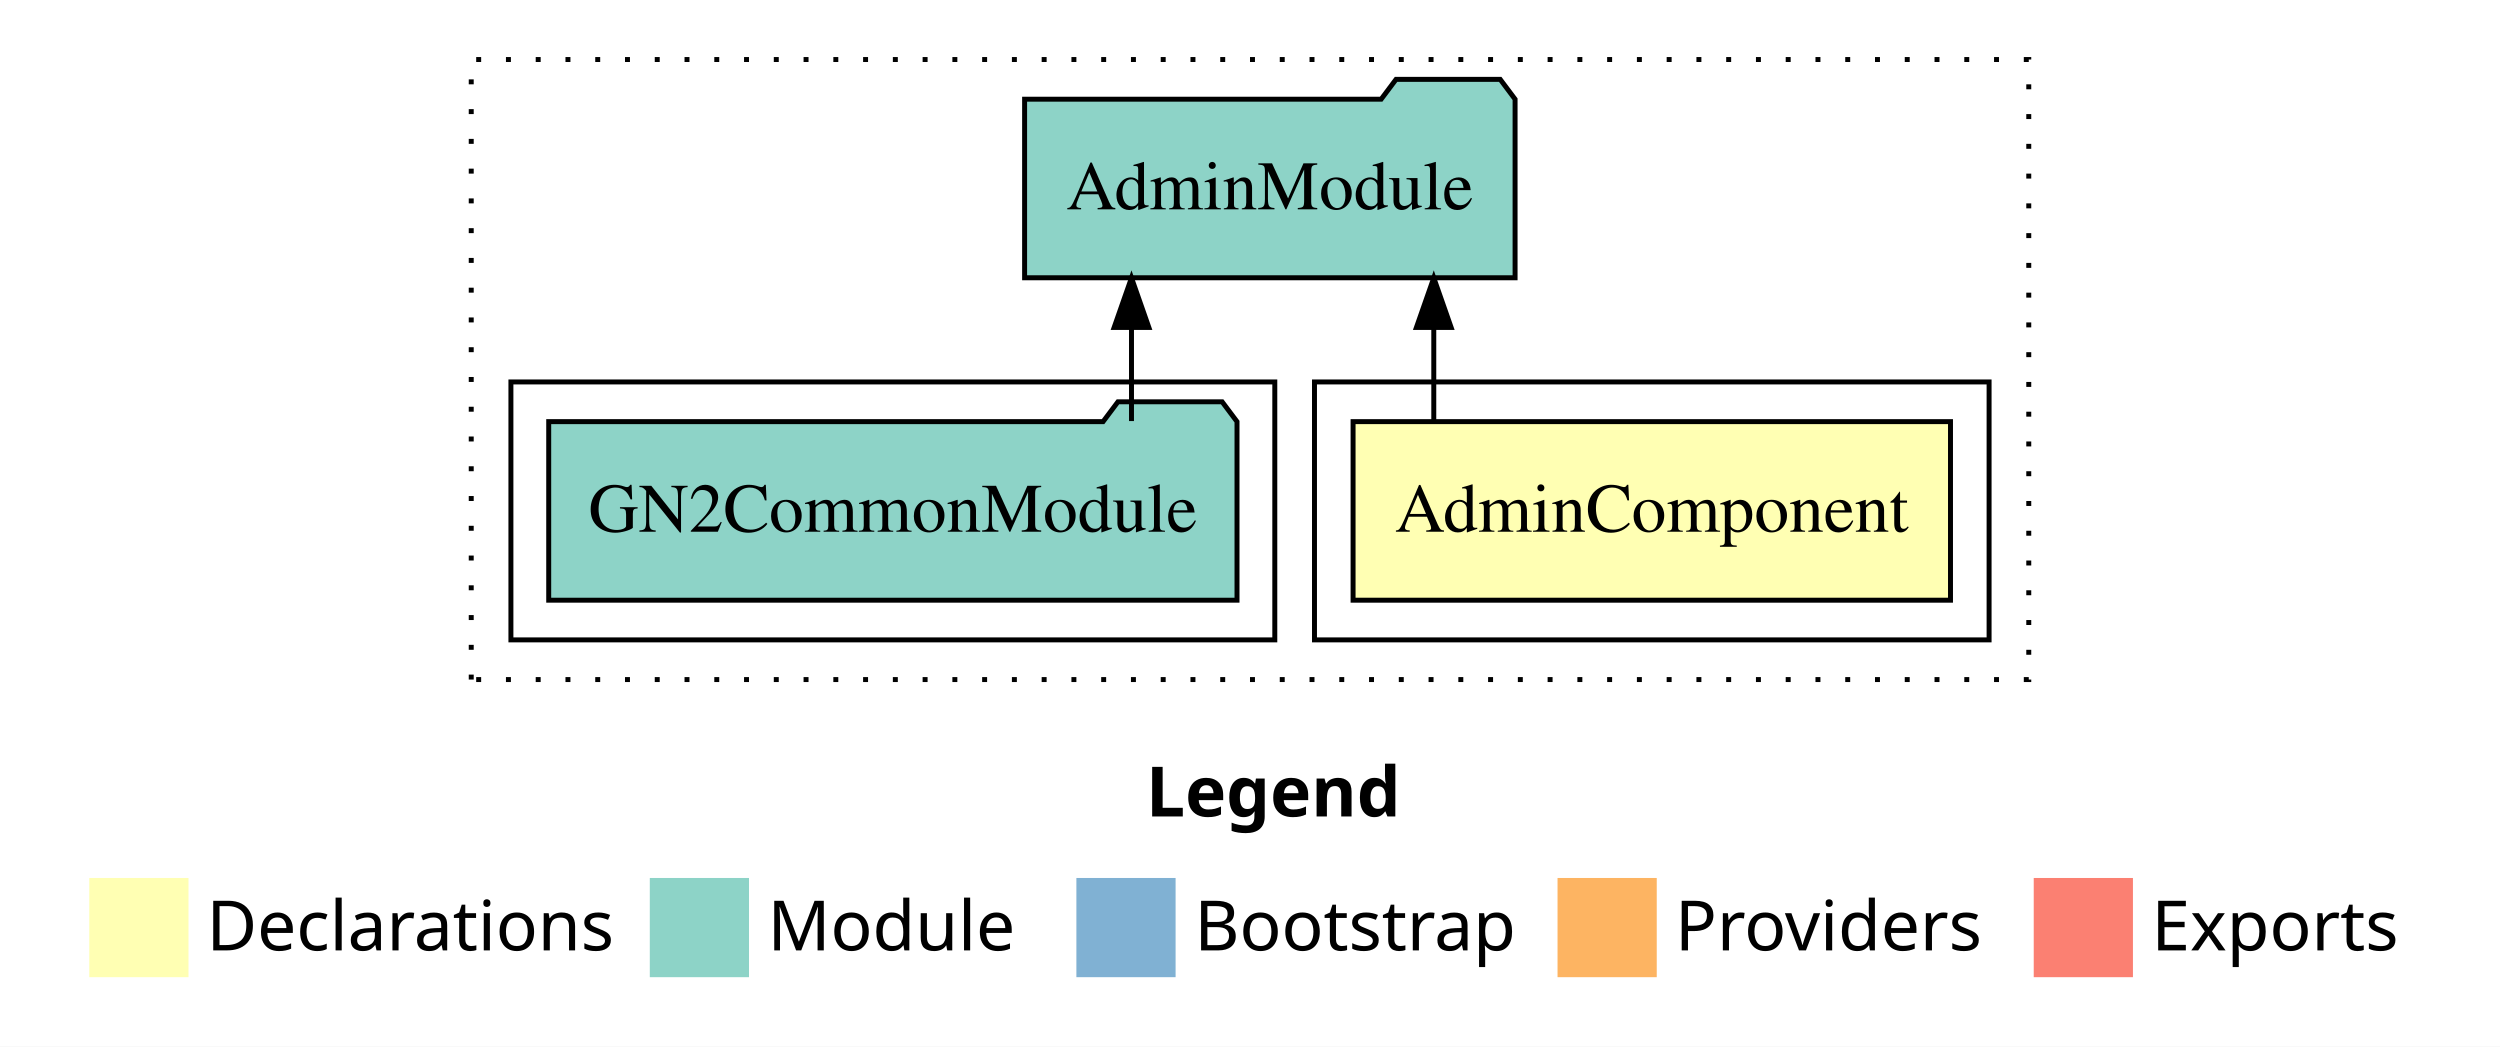
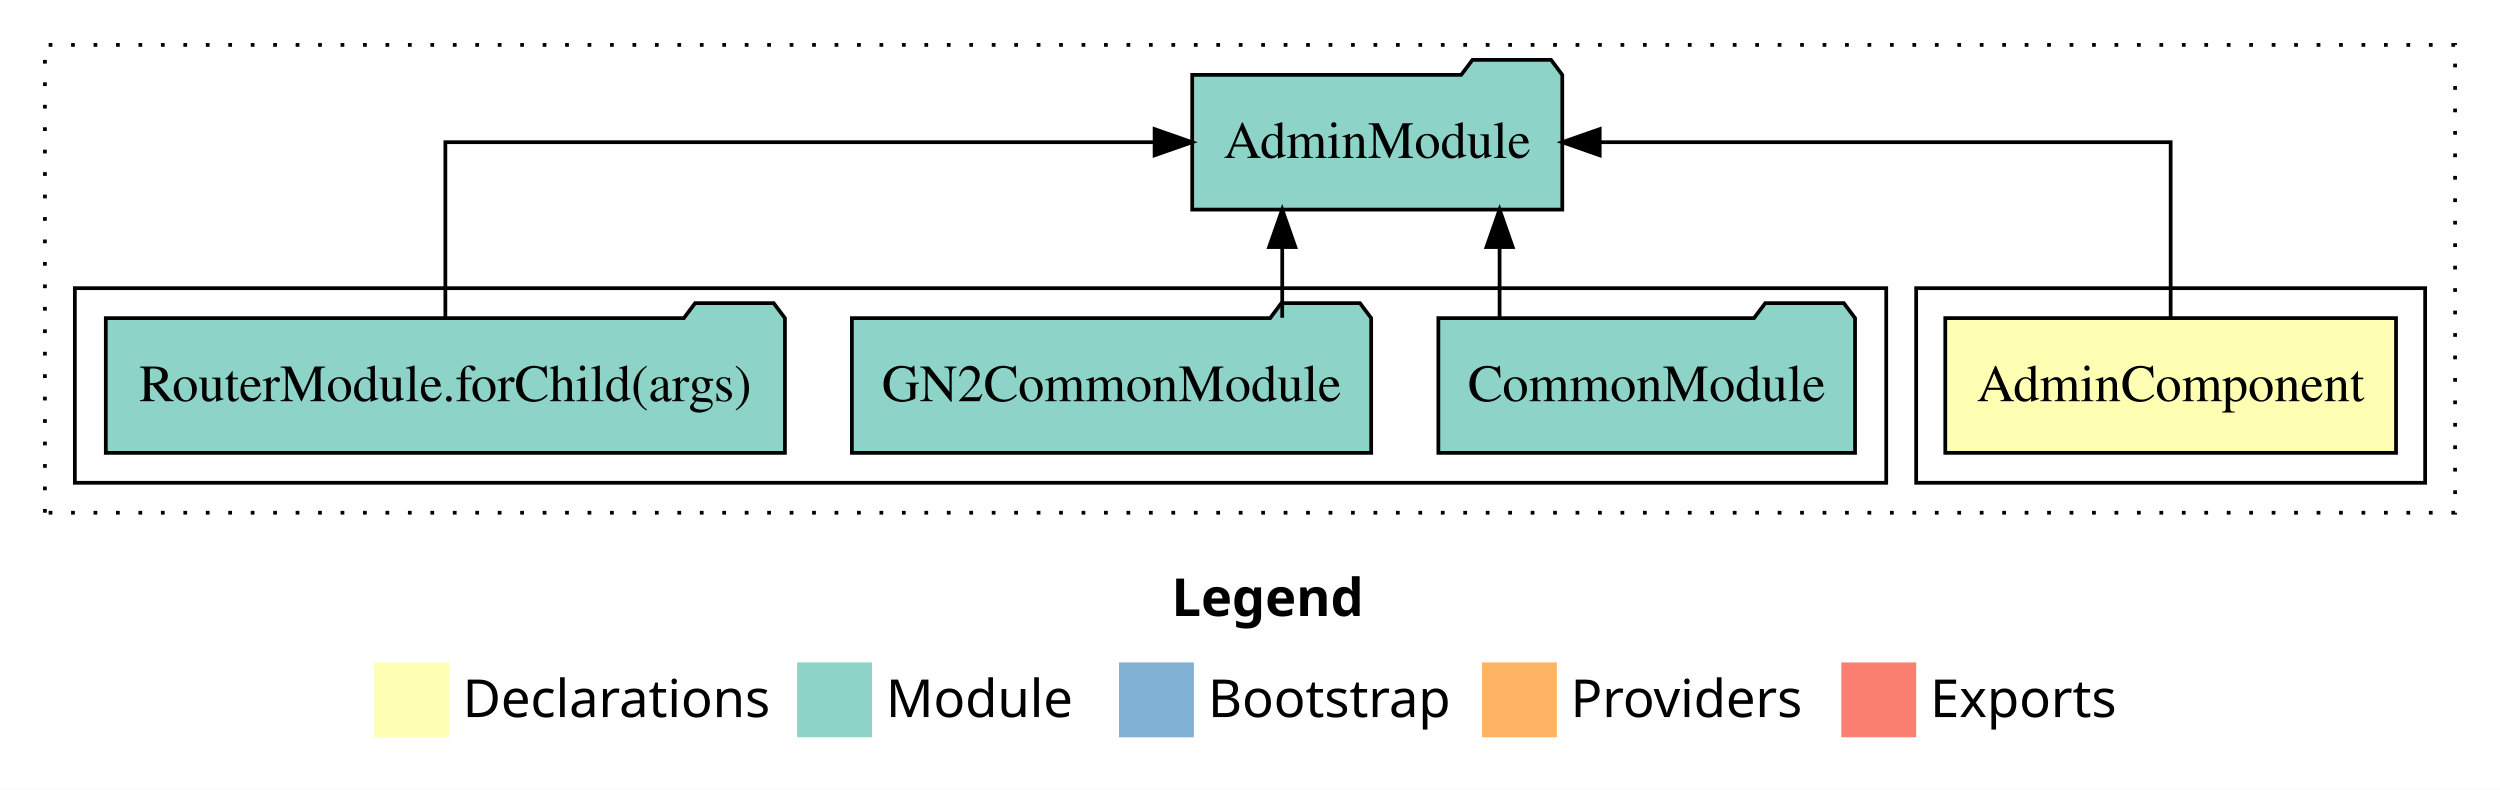
- <svg xmlns="http://www.w3.org/2000/svg" width="504pt" height="211pt" viewBox="0.00 0.00 504.00 211.00">
+ <svg xmlns="http://www.w3.org/2000/svg" width="668pt" height="211pt" viewBox="0.00 0.00 668.00 211.00">
  <g id="graph0" class="graph" transform="scale(1 1) rotate(0) translate(4 207)">
-     <polygon fill="white" stroke="transparent" points="-4,4 -4,-207 500,-207 500,4 -4,4" />
-     <text text-anchor="start" x="227.01" y="-42.4" font-family="Times-12" font-weight="bold" font-size="14.00">Legend</text>
-     <polygon fill="#ffffb3" stroke="transparent" points="14,-10 14,-30 34,-30 34,-10 14,-10" />
-     <text text-anchor="start" x="37.63" y="-15.4" font-family="Times-12" font-size="14.00">  Declarations</text>
-     <polygon fill="#8dd3c7" stroke="transparent" points="127,-10 127,-30 147,-30 147,-10 127,-10" />
-     <text text-anchor="start" x="150.73" y="-15.4" font-family="Times-12" font-size="14.00">  Module</text>
-     <polygon fill="#80b1d3" stroke="transparent" points="213,-10 213,-30 233,-30 233,-10 213,-10" />
-     <text text-anchor="start" x="236.78" y="-15.4" font-family="Times-12" font-size="14.00">  Bootstrap</text>
-     <polygon fill="#fdb462" stroke="transparent" points="310,-10 310,-30 330,-30 330,-10 310,-10" />
-     <text text-anchor="start" x="333.67" y="-15.4" font-family="Times-12" font-size="14.00">  Providers</text>
-     <polygon fill="#fb8072" stroke="transparent" points="406,-10 406,-30 426,-30 426,-10 406,-10" />
-     <text text-anchor="start" x="429.73" y="-15.4" font-family="Times-12" font-size="14.00">  Exports</text>
+     <polygon fill="white" stroke="transparent" points="-4,4 -4,-207 664,-207 664,4 -4,4" />
+     <text text-anchor="start" x="309.01" y="-42.4" font-family="Times-12" font-weight="bold" font-size="14.00">Legend</text>
+     <polygon fill="#ffffb3" stroke="transparent" points="96,-10 96,-30 116,-30 116,-10 96,-10" />
+     <text text-anchor="start" x="119.63" y="-15.4" font-family="Times-12" font-size="14.00">  Declarations</text>
+     <polygon fill="#8dd3c7" stroke="transparent" points="209,-10 209,-30 229,-30 229,-10 209,-10" />
+     <text text-anchor="start" x="232.73" y="-15.4" font-family="Times-12" font-size="14.00">  Module</text>
+     <polygon fill="#80b1d3" stroke="transparent" points="295,-10 295,-30 315,-30 315,-10 295,-10" />
+     <text text-anchor="start" x="318.78" y="-15.4" font-family="Times-12" font-size="14.00">  Bootstrap</text>
+     <polygon fill="#fdb462" stroke="transparent" points="392,-10 392,-30 412,-30 412,-10 392,-10" />
+     <text text-anchor="start" x="415.67" y="-15.4" font-family="Times-12" font-size="14.00">  Providers</text>
+     <polygon fill="#fb8072" stroke="transparent" points="488,-10 488,-30 508,-30 508,-10 488,-10" />
+     <text text-anchor="start" x="511.73" y="-15.4" font-family="Times-12" font-size="14.00">  Exports</text>
    <g id="clust1" class="cluster">
-       <polygon fill="none" stroke="black" stroke-dasharray="1,5" points="91,-70 91,-195 405,-195 405,-70 91,-70" />
+       <polygon fill="none" stroke="black" stroke-dasharray="1,5" points="8,-70 8,-195 652,-195 652,-70 8,-70" />
    </g>
    <g id="clust2" class="cluster">
-       <polygon fill="none" stroke="black" points="261,-78 261,-130 397,-130 397,-78 261,-78" />
+       <polygon fill="none" stroke="black" points="508,-78 508,-130 644,-130 644,-78 508,-78" />
    </g>
    <g id="clust4" class="cluster">
-       <polygon fill="none" stroke="black" points="99,-78 99,-130 253,-130 253,-78 99,-78" />
+       <polygon fill="none" stroke="black" points="16,-78 16,-130 500,-130 500,-78 16,-78" />
    </g>
    <g id="node1" class="node">
-       <polygon fill="#ffffb3" stroke="black" points="389.22,-122 268.78,-122 268.78,-86 389.22,-86 389.22,-122" />
-       <text text-anchor="middle" x="329" y="-99.8" font-family="Times,serif" font-size="14.00">AdminComponent</text>
+       <polygon fill="#ffffb3" stroke="black" points="636.22,-122 515.78,-122 515.78,-86 636.22,-86 636.22,-122" />
+       <text text-anchor="middle" x="576" y="-99.8" font-family="Times,serif" font-size="14.00">AdminComponent</text>
    </g>
    <g id="node2" class="node">
-       <polygon fill="#8dd3c7" stroke="black" points="301.44,-187 298.44,-191 277.44,-191 274.44,-187 202.56,-187 202.56,-151 301.44,-151 301.44,-187" />
-       <text text-anchor="middle" x="252" y="-164.8" font-family="Times,serif" font-size="14.00">AdminModule</text>
+       <polygon fill="#8dd3c7" stroke="black" points="413.44,-187 410.44,-191 389.44,-191 386.44,-187 314.56,-187 314.56,-151 413.44,-151 413.44,-187" />
+       <text text-anchor="middle" x="364" y="-164.8" font-family="Times,serif" font-size="14.00">AdminModule</text>
    </g>
    <g id="edge1" class="edge">
-       <path fill="none" stroke="black" d="M285.05,-122.11C285.05,-122.11 285.05,-140.99 285.05,-140.99" />
-       <polygon fill="black" stroke="black" points="281.55,-140.99 285.05,-150.99 288.55,-140.99 281.55,-140.99" />
+       <path fill="none" stroke="black" d="M576,-122.11C576,-141.34 576,-169 576,-169 576,-169 423.44,-169 423.44,-169" />
+       <polygon fill="black" stroke="black" points="423.44,-165.5 413.44,-169 423.44,-172.5 423.44,-165.5" />
    </g>
    <g id="node3" class="node">
-       <polygon fill="#8dd3c7" stroke="black" points="245.38,-122 242.38,-126 221.38,-126 218.38,-122 106.62,-122 106.62,-86 245.38,-86 245.38,-122" />
-       <text text-anchor="middle" x="176" y="-99.8" font-family="Times,serif" font-size="14.00">GN2CommonModule</text>
+       <polygon fill="#8dd3c7" stroke="black" points="491.67,-122 488.67,-126 467.67,-126 464.67,-122 380.33,-122 380.33,-86 491.67,-86 491.67,-122" />
+       <text text-anchor="middle" x="436" y="-99.8" font-family="Times,serif" font-size="14.00">CommonModule</text>
    </g>
    <g id="edge2" class="edge">
-       <path fill="none" stroke="black" d="M224.11,-122.11C224.11,-122.11 224.11,-140.99 224.11,-140.99" />
-       <polygon fill="black" stroke="black" points="220.61,-140.99 224.11,-150.99 227.61,-140.99 220.61,-140.99" />
+       <path fill="none" stroke="black" d="M396.69,-122.11C396.69,-122.11 396.69,-140.99 396.69,-140.99" />
+       <polygon fill="black" stroke="black" points="393.19,-140.99 396.69,-150.99 400.19,-140.99 393.19,-140.99" />
+     </g>
+     <g id="node4" class="node">
+       <polygon fill="#8dd3c7" stroke="black" points="362.38,-122 359.38,-126 338.38,-126 335.38,-122 223.62,-122 223.62,-86 362.38,-86 362.38,-122" />
+       <text text-anchor="middle" x="293" y="-99.8" font-family="Times,serif" font-size="14.00">GN2CommonModule</text>
+     </g>
+     <g id="edge3" class="edge">
+       <path fill="none" stroke="black" d="M338.61,-122.11C338.61,-122.11 338.61,-140.99 338.61,-140.99" />
+       <polygon fill="black" stroke="black" points="335.11,-140.99 338.61,-150.99 342.11,-140.99 335.11,-140.99" />
+     </g>
+     <g id="node5" class="node">
+       <polygon fill="#8dd3c7" stroke="black" points="205.73,-122 202.73,-126 181.73,-126 178.73,-122 24.27,-122 24.27,-86 205.73,-86 205.73,-122" />
+       <text text-anchor="middle" x="115" y="-99.8" font-family="Times,serif" font-size="14.00">RouterModule.forChild(args)</text>
+     </g>
+     <g id="edge4" class="edge">
+       <path fill="none" stroke="black" d="M115,-122.11C115,-141.34 115,-169 115,-169 115,-169 304.51,-169 304.51,-169" />
+       <polygon fill="black" stroke="black" points="304.51,-172.5 314.51,-169 304.51,-165.5 304.51,-172.5" />
    </g>
  </g>
</svg>
